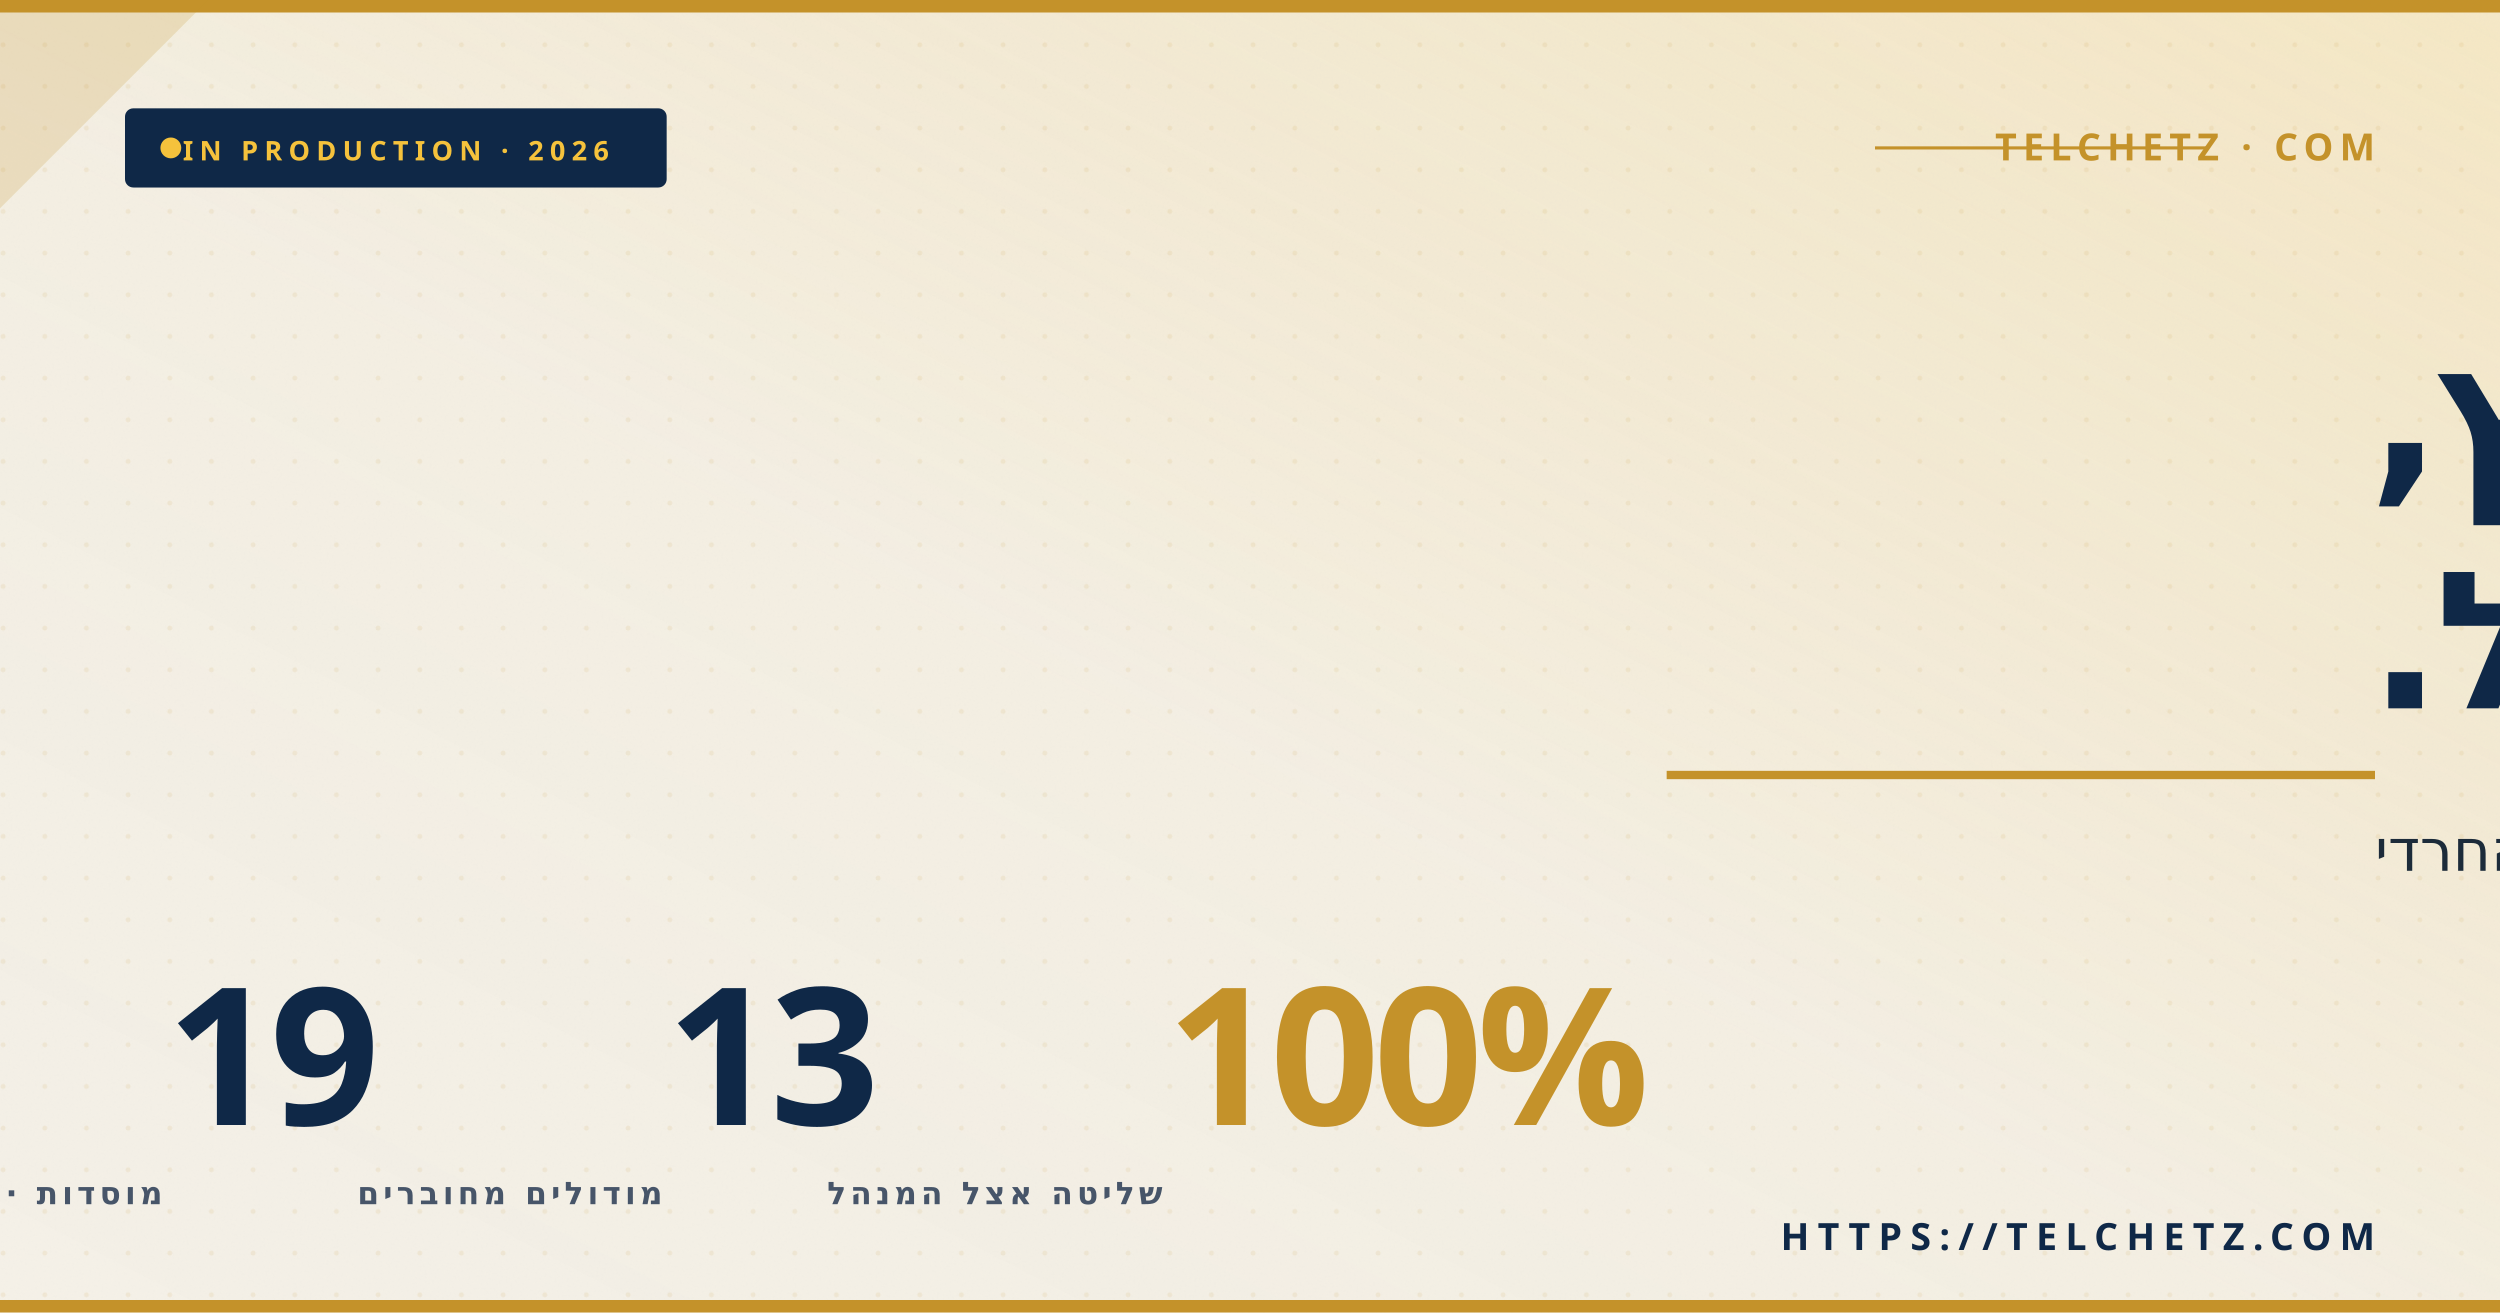
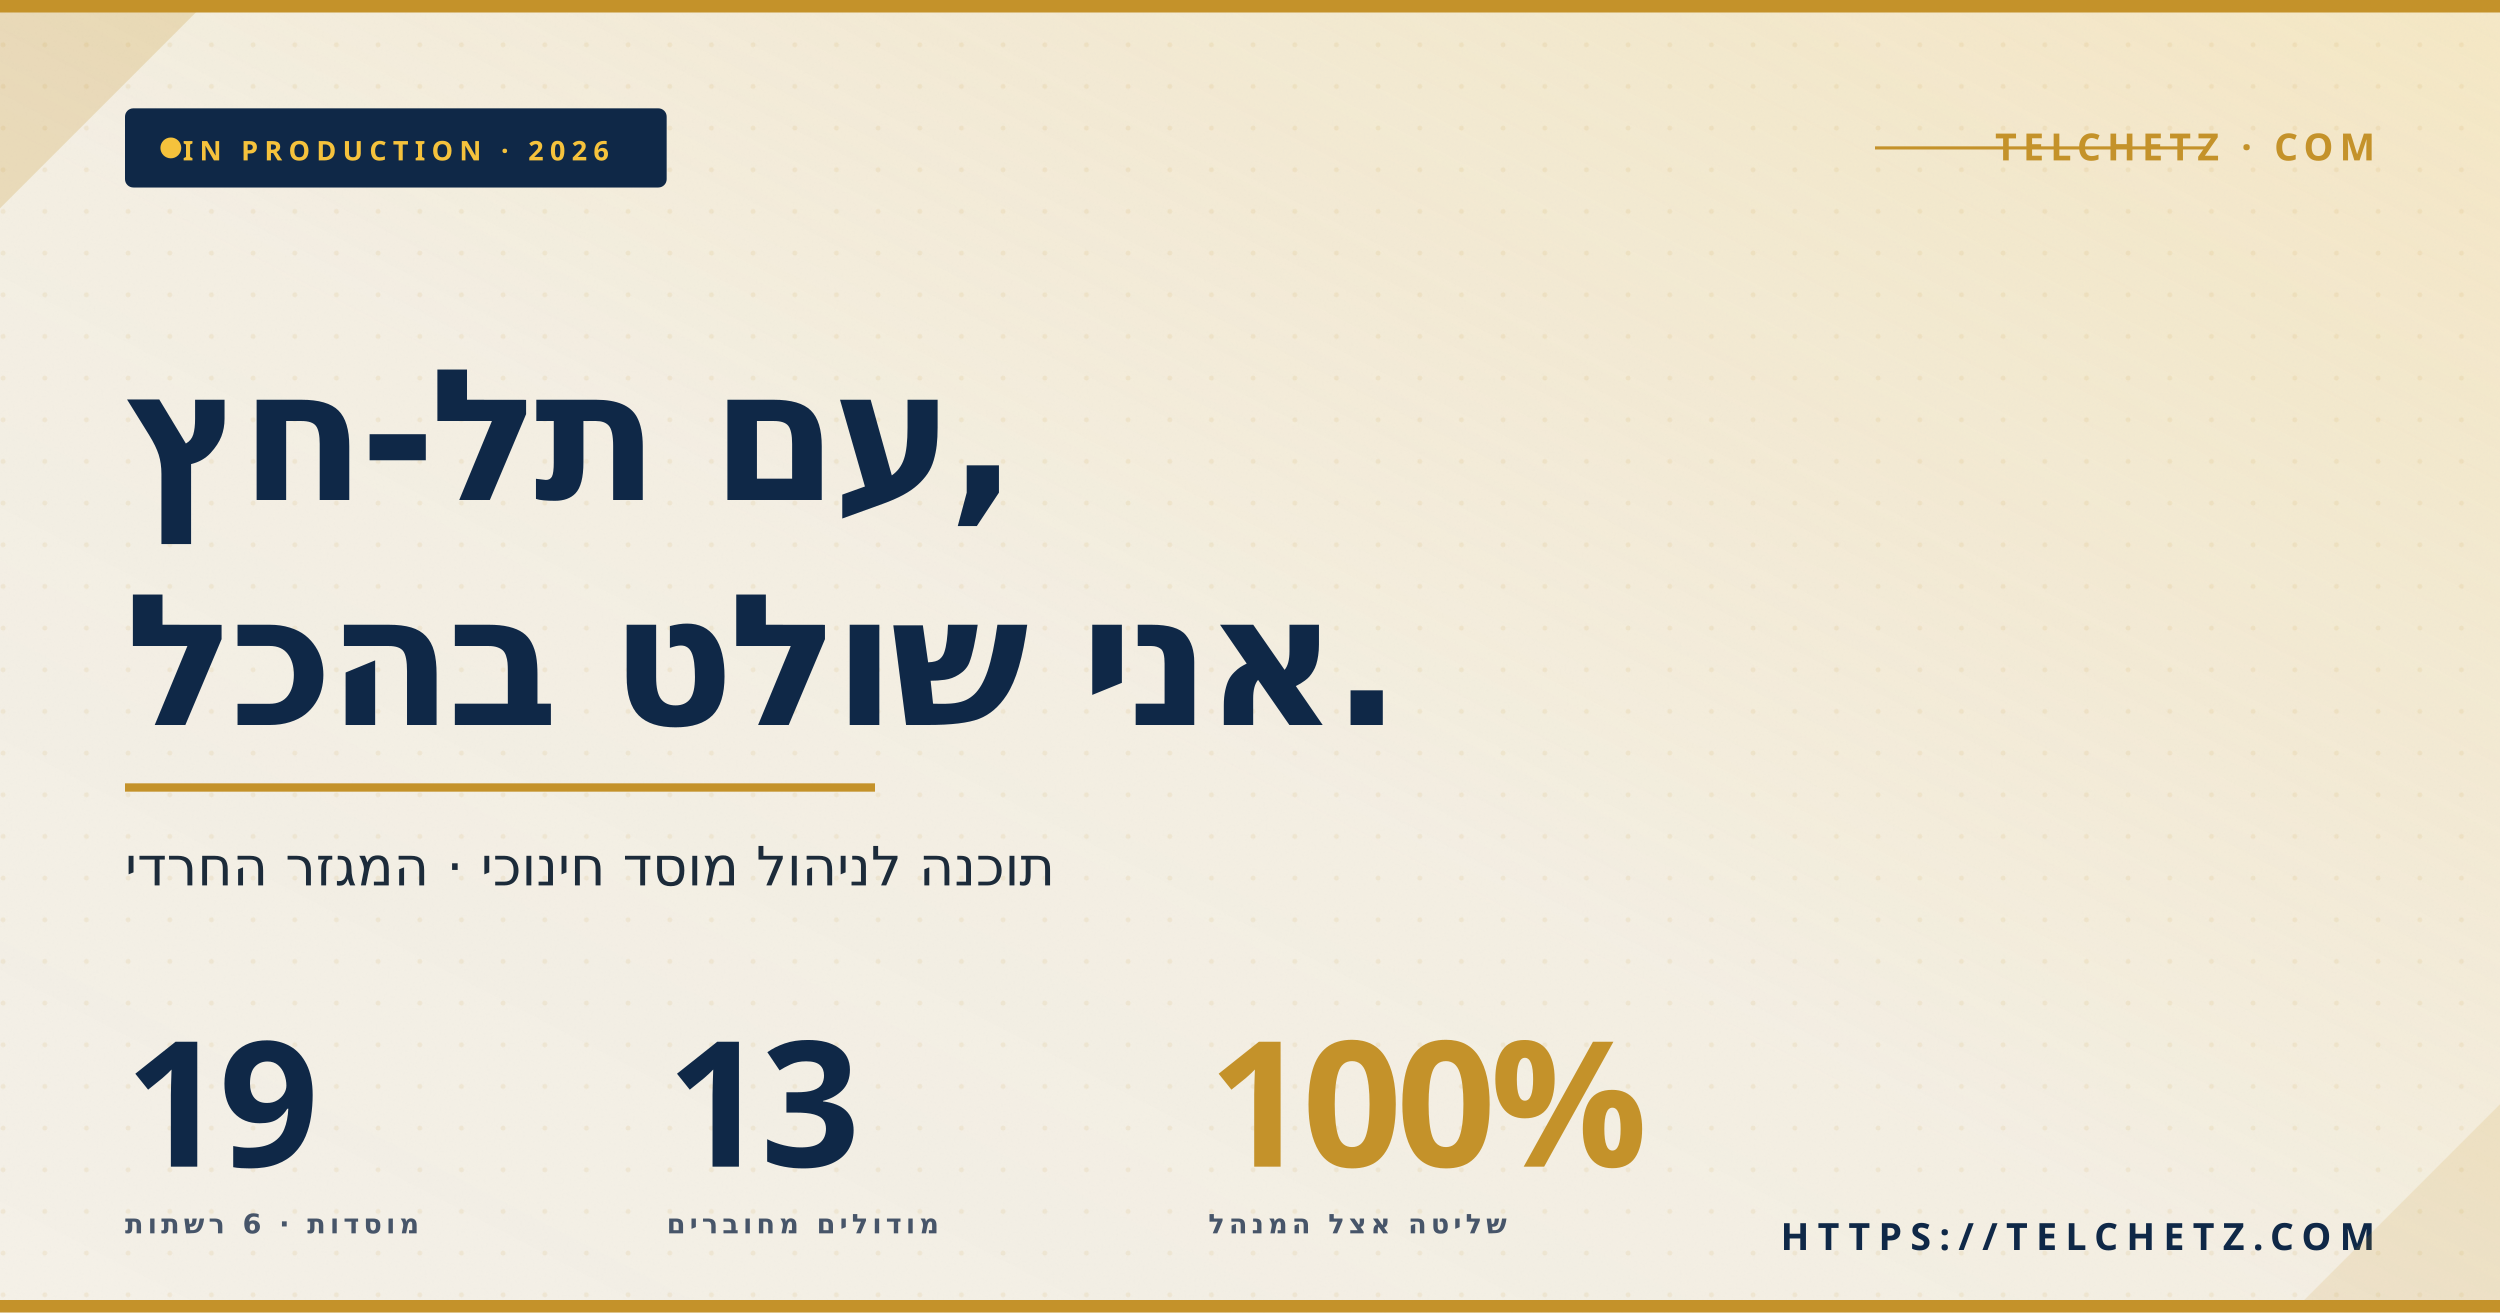
<svg xmlns="http://www.w3.org/2000/svg" viewBox="0 0 1200 630" width="1200" height="630" font-family="sans-serif">
  <defs>
    <linearGradient id="bgGradient" x1="1" y1="0" x2="0" y2="1">
      <stop offset="0%" stop-color="#F5C23C" stop-opacity="0.20" />
      <stop offset="55%" stop-color="#D4A014" stop-opacity="0.02" />
      <stop offset="100%" stop-color="#0F2847" stop-opacity="0" />
    </linearGradient>
    <pattern id="dotPattern" x="0" y="0" width="20" height="20" patternUnits="userSpaceOnUse">
      <circle cx="1.5" cy="1.5" r="1.2" fill="#C4922A" fill-opacity="0.10" />
    </pattern>
    <filter id="grain" x="0" y="0" width="100%" height="100%">
      <feTurbulence type="fractalNoise" baseFrequency="0.85" numOctaves="2" stitchTiles="stitch" />
      <feColorMatrix values="0 0 0 0 0.11  0 0 0 0 0.10  0 0 0 0 0.09  0 0 0 0.05 0" />
    </filter>
  </defs>
  <rect width="1200" height="630" fill="#F5F1E8" />
  <rect width="1200" height="630" fill="url(#bgGradient)" />
  <rect width="1200" height="630" fill="url(#dotPattern)" />
  <rect width="1200" height="630" filter="url(#grain)" opacity="0.3" />
  <rect x="0" y="0" width="1200" height="6" fill="#C4922A" />
  <rect x="0" y="624" width="1200" height="6" fill="#C4922A" />
  <g transform="translate(60, 52)">
    <rect x="0" y="0" width="260" height="38" fill="#0F2847" rx="4" />
    <circle cx="22" cy="19" r="5" fill="#F5C23C" />
    <text x="130" y="25" text-anchor="middle" font-size="13" font-weight="700" letter-spacing="3" fill="#F5C23C">
      IN PRODUCTION · 2026
    </text>
  </g>
  <g>
    <line x1="900" y1="71" x2="1060" y2="71" stroke="#C4922A" stroke-width="1.5" />
    <text x="1140" y="77" text-anchor="end" font-size="18" font-weight="700" letter-spacing="3" fill="#C4922A">
      TELCHETZ · COM
    </text>
  </g>
-   <text x="1140" y="230" text-anchor="end" direction="rtl" unicode-bidi="bidi-override" xml:lang="he" font-size="92" font-weight="900" letter-spacing="-3" fill="#0F2847">עם תל-חץ,</text>
-   <text x="1140" y="340" text-anchor="end" direction="rtl" unicode-bidi="bidi-override" xml:lang="he" font-size="92" font-weight="900" letter-spacing="-3" fill="#0F2847">אני שולט בהכל.</text>
-   <line x1="800" y1="372" x2="1140" y2="372" stroke="#C4922A" stroke-width="4" />
-   <text x="1140" y="418" text-anchor="end" direction="rtl" unicode-bidi="bidi-override" xml:lang="he" font-size="28" font-weight="500" fill="#1C2B3A">תוכנה לניהול מוסד חינוכי · המגזר החרדי</text>
-   <g transform="translate(80, 470)">
-     <text x="0" y="70" font-size="92" font-weight="900" fill="#0F2847" letter-spacing="-3">19</text>
-     <text x="0" y="108" direction="rtl" unicode-bidi="bidi-override" xml:lang="he" font-size="15" font-weight="700" letter-spacing="2" fill="#475569">מוסדות · 6 רשתות</text>
-   </g>
-   <g transform="translate(320, 470)">
-     <text x="0" y="70" font-size="92" font-weight="900" fill="#0F2847" letter-spacing="-3">13</text>
-     <text x="0" y="108" direction="rtl" unicode-bidi="bidi-override" xml:lang="he" font-size="15" font-weight="700" letter-spacing="2" fill="#475569">מודולים מחוברים</text>
-   </g>
-   <g transform="translate(560, 470)">
-     <text x="0" y="70" font-size="92" font-weight="900" fill="#C4922A" letter-spacing="-3">100%</text>
-     <text x="0" y="108" direction="rtl" unicode-bidi="bidi-override" xml:lang="he" font-size="15" font-weight="700" letter-spacing="2" fill="#475569">שליטה אצל המנהל</text>
+   <text x="60" y="240" text-anchor="start" font-size="88" font-weight="900" letter-spacing="-3" fill="#0F2847" xml:lang="he">עם תל-חץ,</text>
+   <text x="60" y="348" text-anchor="start" font-size="88" font-weight="900" letter-spacing="-3" fill="#0F2847" xml:lang="he">אני שולט בהכל.</text>
+   <line x1="60" y1="378" x2="420" y2="378" stroke="#C4922A" stroke-width="4" />
+   <text x="60" y="425" text-anchor="start" font-size="26" font-weight="500" fill="#1C2B3A" xml:lang="he">תוכנה לניהול מוסד חינוכי · המגזר החרדי</text>
+   <g transform="translate(60, 490)">
+     <g>
+       <text x="0" y="70" font-size="84" font-weight="900" fill="#0F2847" letter-spacing="-3">19</text>
+       <text x="0" y="102" font-size="13" font-weight="700" letter-spacing="2" fill="#475569" xml:lang="he">מוסדות · 6 רשתות</text>
+     </g>
+     <g transform="translate(260, 0)">
+       <text x="0" y="70" font-size="84" font-weight="900" fill="#0F2847" letter-spacing="-3">13</text>
+       <text x="0" y="102" font-size="13" font-weight="700" letter-spacing="2" fill="#475569" xml:lang="he">מודולים מחוברים</text>
+     </g>
+     <g transform="translate(520, 0)">
+       <text x="0" y="70" font-size="84" font-weight="900" fill="#C4922A" letter-spacing="-3">100%</text>
+       <text x="0" y="102" font-size="13" font-weight="700" letter-spacing="2" fill="#475569" xml:lang="he">שליטה אצל המנהל</text>
+     </g>
  </g>
  <text x="1140" y="600" text-anchor="end" font-size="18" font-weight="700" letter-spacing="4" fill="#0F2847">
    HTTPS://TELCHETZ.COM
  </text>
-   <path d="M 0 0 L 100 0 L 0 100 Z" fill="#C4922A" fill-opacity="0.20" />
+   <path d="M 0 0 L 100 0 L 0 100 Z" fill="#C4922A" fill-opacity="0.22" />
+   <path d="M 1200 530 L 1200 624 L 1106 624 Z" fill="#C4922A" fill-opacity="0.14" />
</svg>
